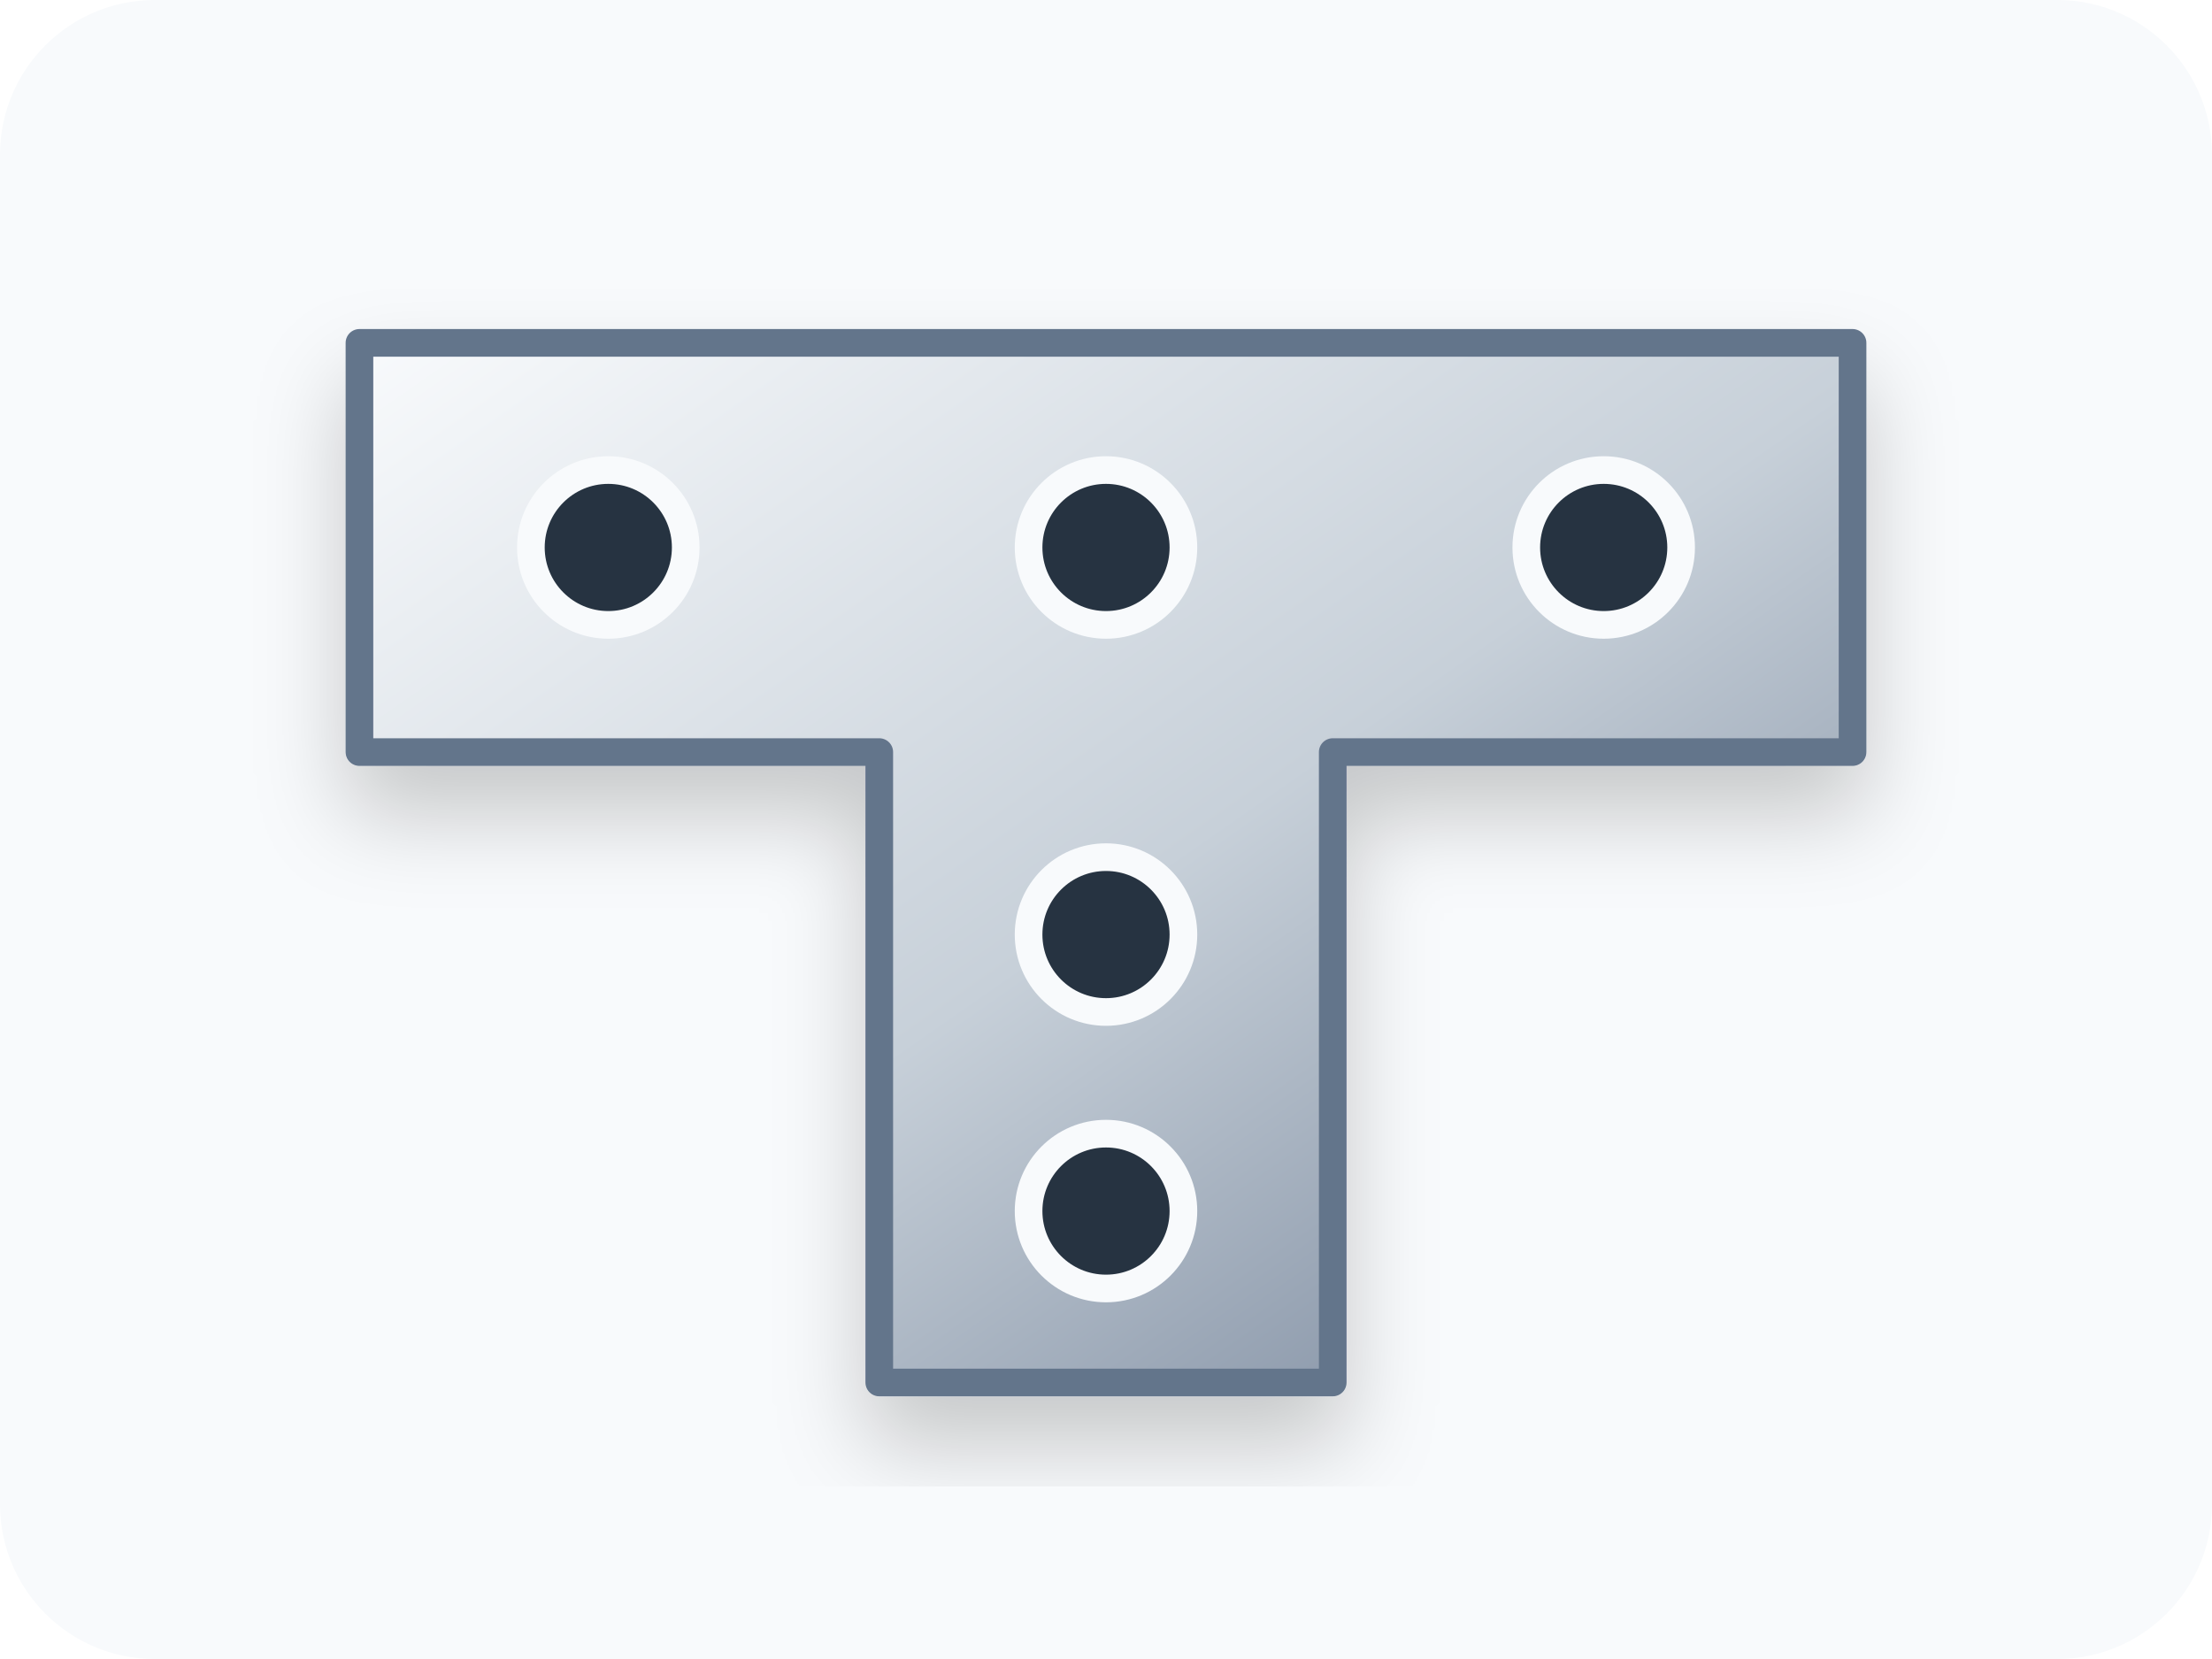
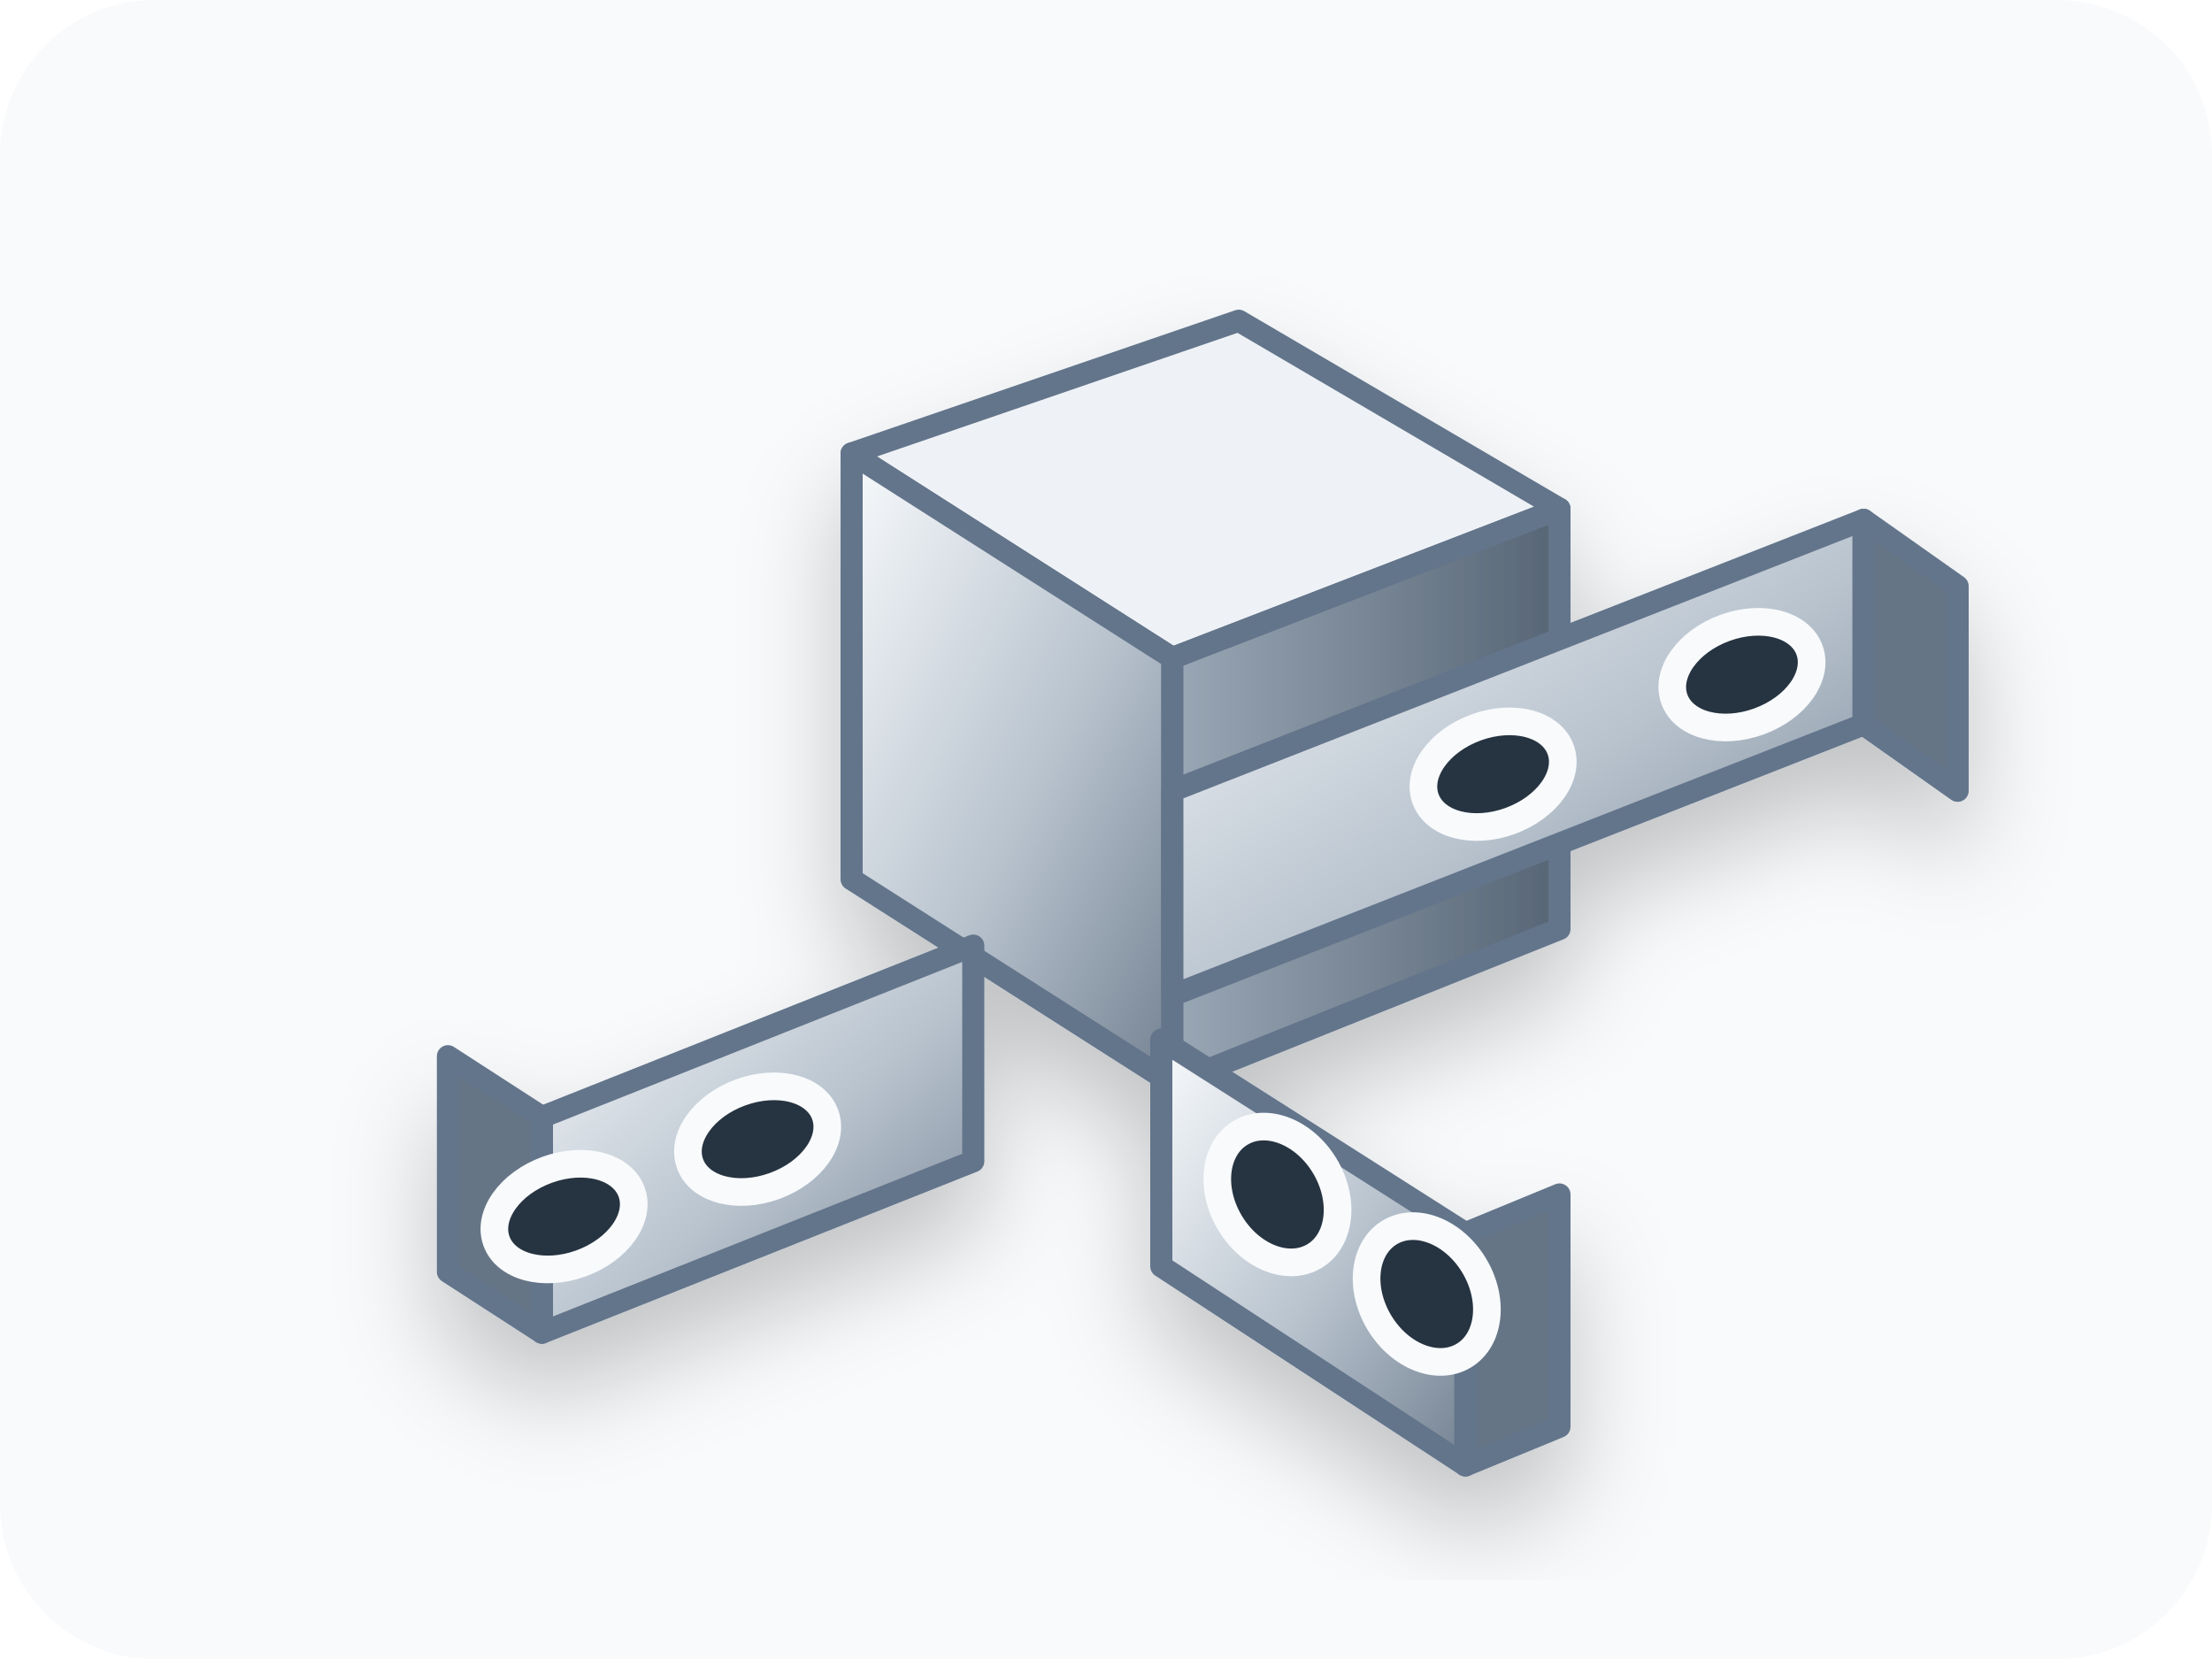
<svg xmlns="http://www.w3.org/2000/svg" viewBox="0 0 400 300" role="img" aria-labelledby="title desc">
  <defs>
-     <linearGradient id="m" x1="0" x2="1" y1="0" y2="1">
+     <linearGradient id="front" x1="0" x2="1" y1="0" y2="1">
      <stop offset="0" stop-color="#f8fafc" />
-       <stop offset=".52" stop-color="#c7d0d9" />
-       <stop offset="1" stop-color="#718096" />
+       <stop offset=".55" stop-color="#b8c3ce" />
+       <stop offset="1" stop-color="#748292" />
    </linearGradient>
-     <filter id="s">
-       <feDropShadow dx="0" dy="9" stdDeviation="8" flood-opacity=".2" />
+     <linearGradient id="edge" x1="0" x2="1">
+       <stop offset="0" stop-color="#9aa7b5" />
+       <stop offset="1" stop-color="#566575" />
+     </linearGradient>
+     <filter id="shadow">
+       <feDropShadow dx="0" dy="10" stdDeviation="9" flood-opacity=".22" />
    </filter>
  </defs>
  <rect width="400" height="300" rx="28" fill="#f8fafc" />
-   <path d="M65 62h270v74h-94v114h-82V136H65z" fill="url(#m)" stroke="#64748b" stroke-width="5" stroke-linejoin="round" filter="url(#s)" />
+   <g filter="url(#shadow)" stroke="#64748b" stroke-width="4" stroke-linejoin="round">
+     <path d="M154 82 224 58l58 34-70 27z" fill="#eef2f6" />
+     <path d="m154 82 58 37v77l-58-37z" fill="url(#front)" />
+     <path d="m212 119 70-27v76l-70 28z" fill="url(#edge)" />
+     <path d="m212 143 125-49v37l-125 49z" fill="url(#front)" />
+     <path d="m337 94 17 12v37l-17-12z" fill="#667586" />
+     <path d="m176 171-78 31v39l78-31z" fill="url(#front)" />
+     <path d="m98 202-17-11v39l17 11z" fill="#667586" />
+     <path d="m210 188 55 35v42l-55-36z" fill="url(#front)" />
+     <path d="m265 223 17-7v42l-17 7z" fill="#667586" />
+   </g>
  <g fill="#263341" stroke="#f8fafc" stroke-width="5">
-     <circle cx="110" cy="99" r="14" />
-     <circle cx="200" cy="99" r="14" />
-     <circle cx="290" cy="99" r="14" />
-     <circle cx="200" cy="169" r="14" />
-     <circle cx="200" cy="219" r="14" />
+     <ellipse cx="270" cy="140" rx="13" ry="9" transform="rotate(-20 270 140)" />
+     <ellipse cx="315" cy="122" rx="13" ry="9" transform="rotate(-20 315 122)" />
+     <ellipse cx="137" cy="206" rx="13" ry="9" transform="rotate(-20 137 206)" />
+     <ellipse cx="102" cy="220" rx="13" ry="9" transform="rotate(-20 102 220)" />
+     <ellipse cx="231" cy="216" rx="10" ry="13" transform="rotate(-31 231 216)" />
+     <ellipse cx="258" cy="234" rx="10" ry="13" transform="rotate(-31 258 234)" />
  </g>
</svg>
